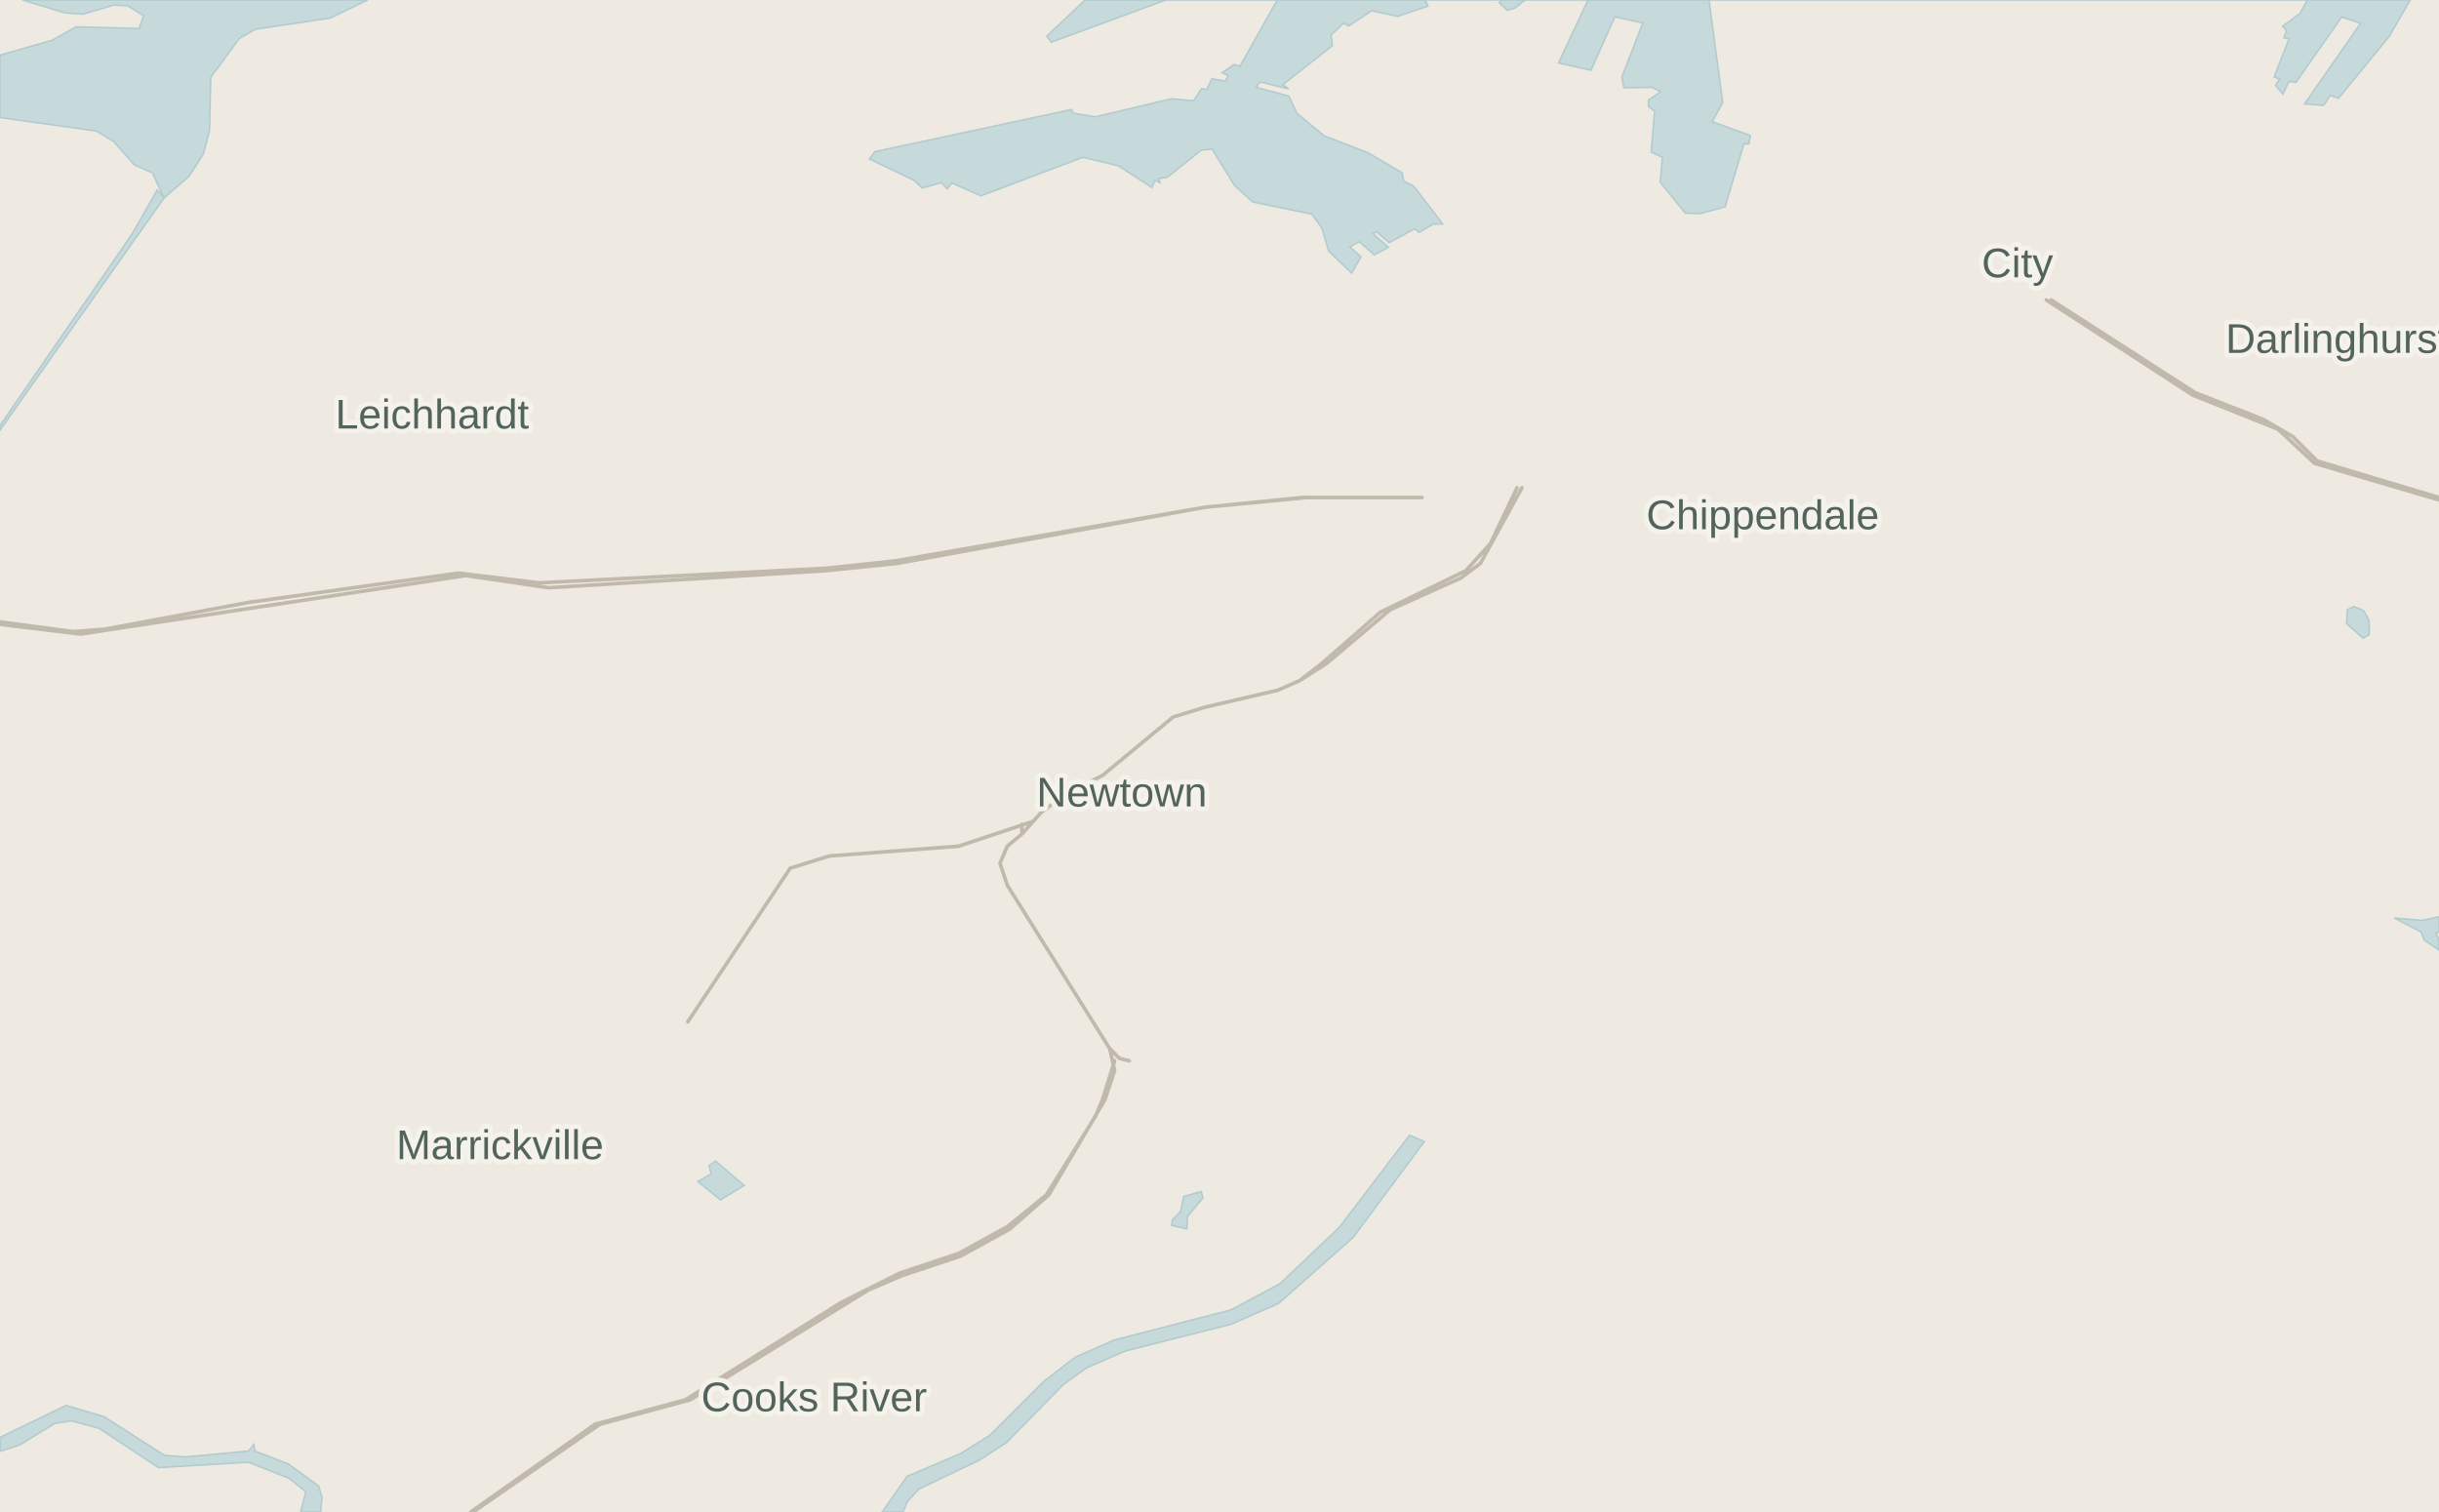
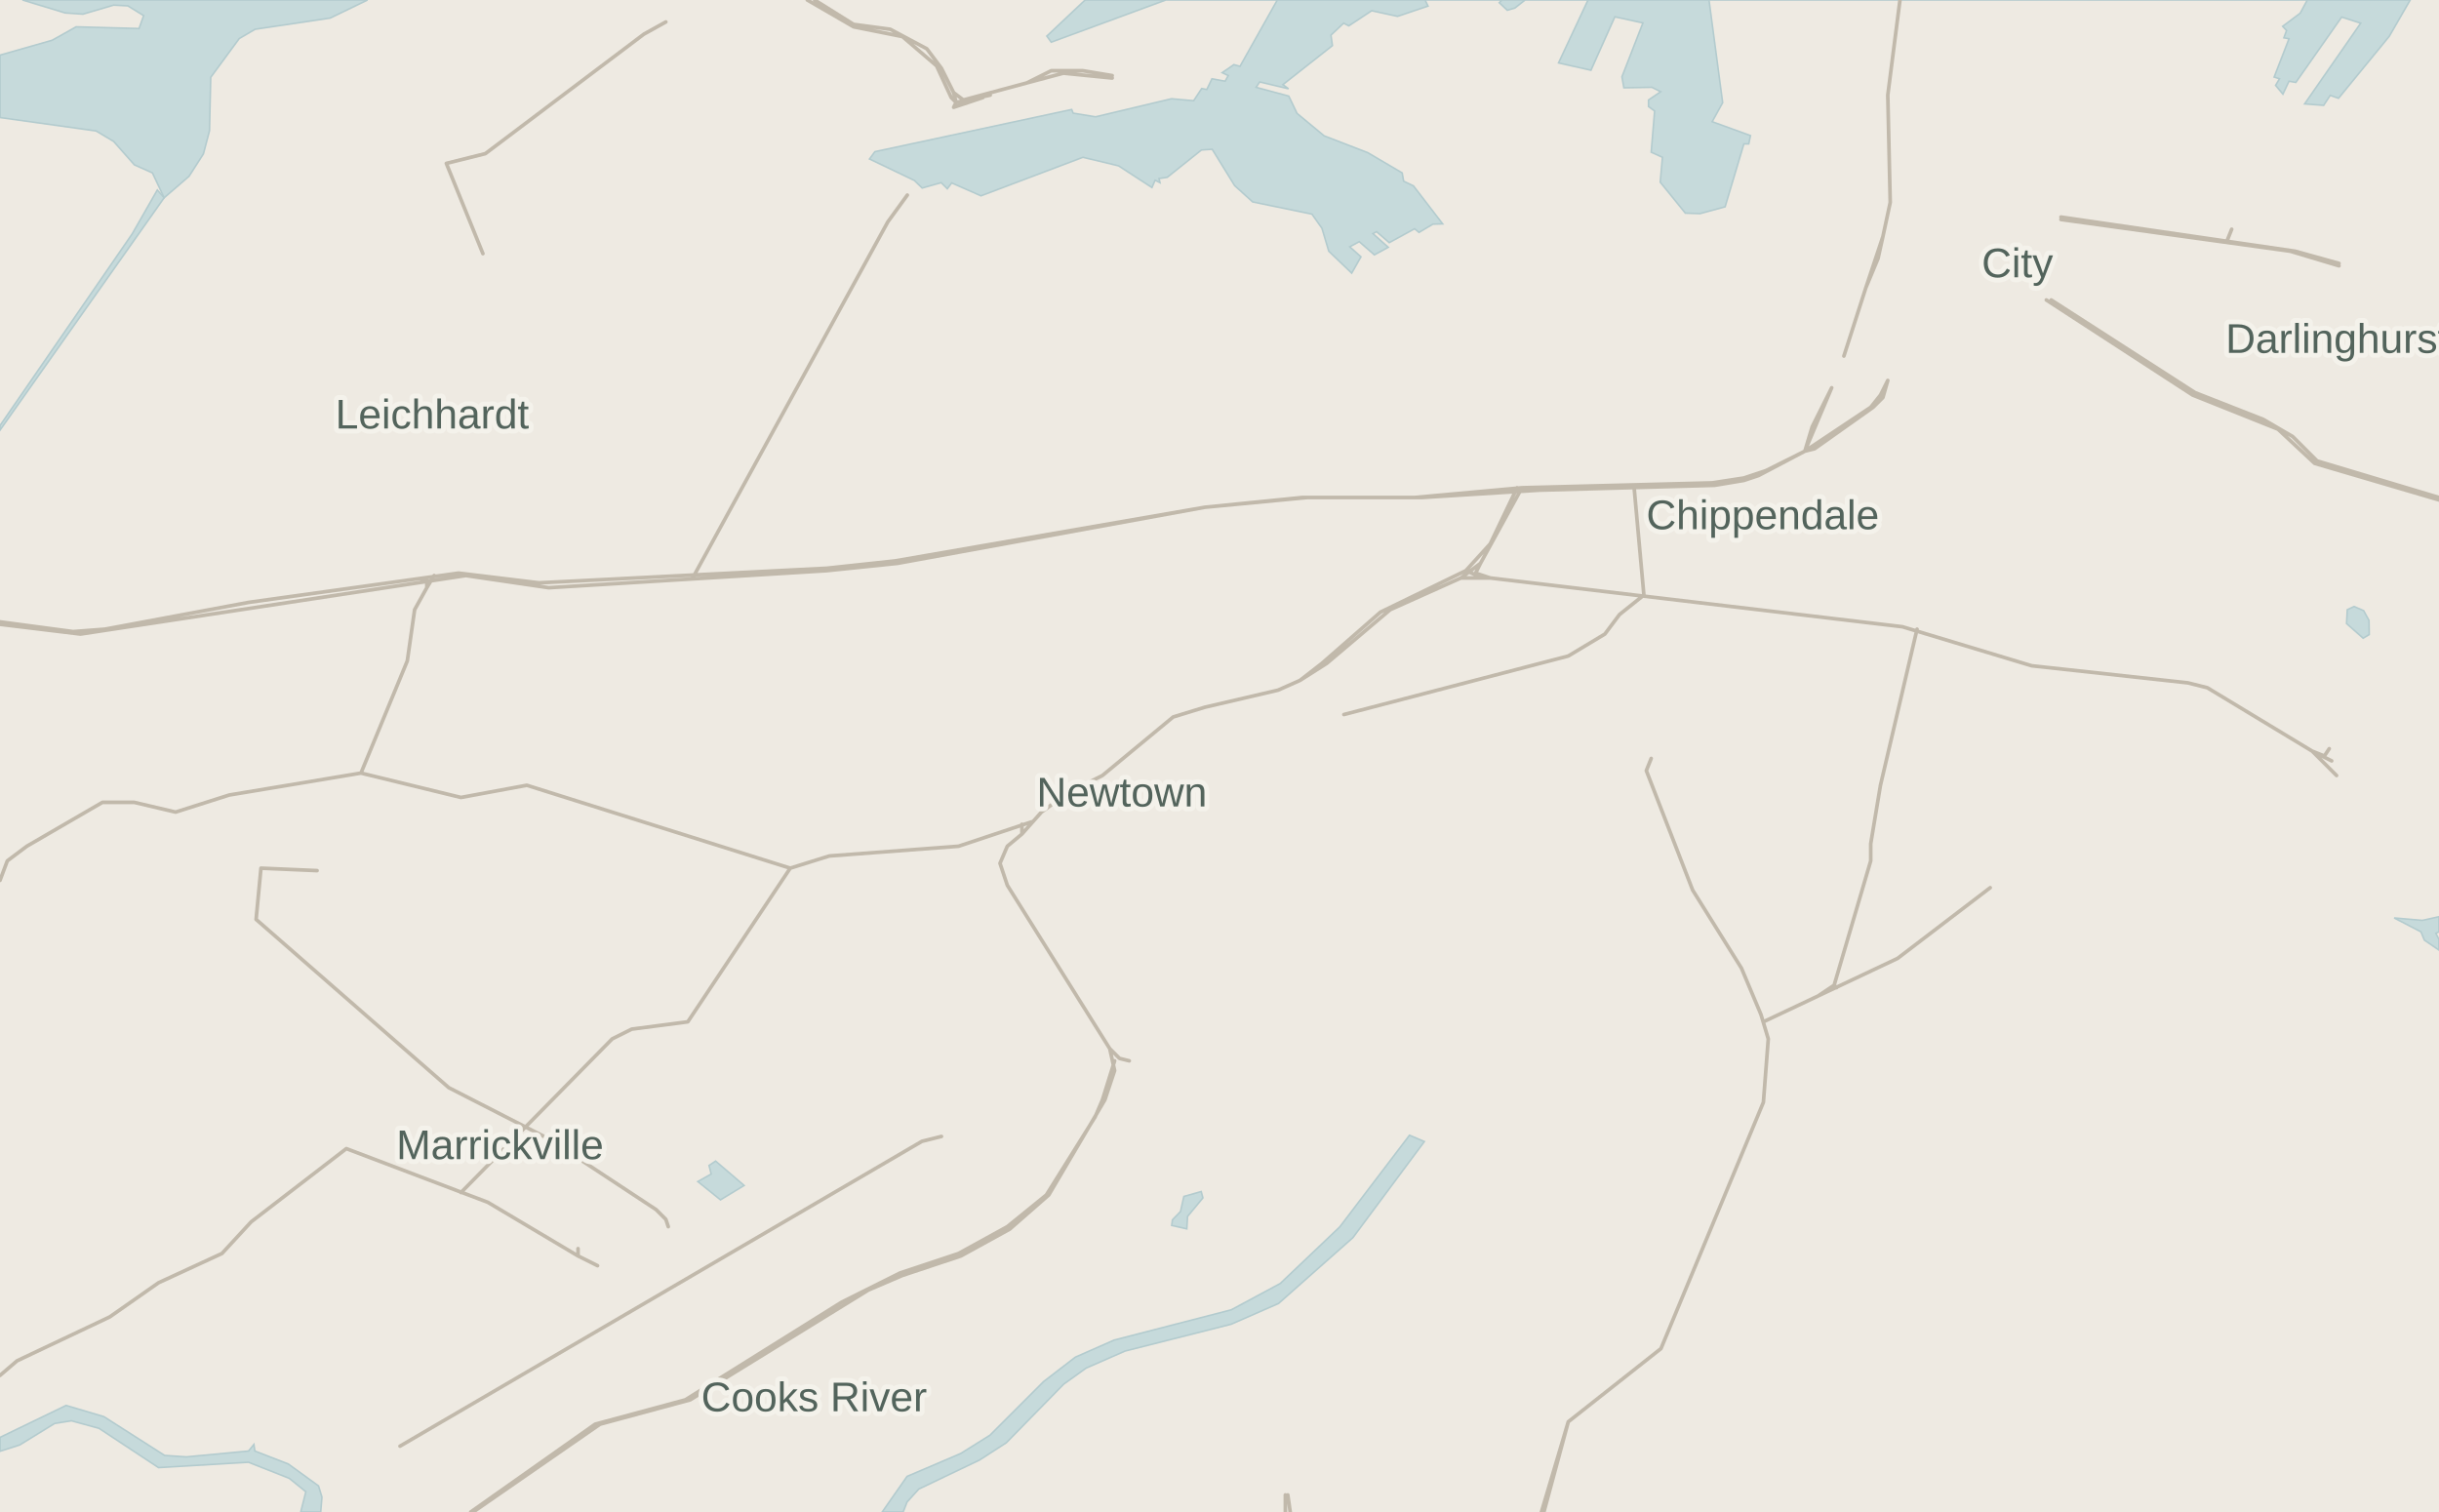
<svg xmlns="http://www.w3.org/2000/svg" viewBox="0 0 1000 620" role="img" aria-label="Sydney geographic basemap">
  <defs>
    <clipPath id="mapclip">
      <rect width="1000" height="620" />
    </clipPath>
  </defs>
  <rect width="1000" height="620" fill="#eeeae2" />
  <g clip-path="url(#mapclip)">
    <g fill="#c6dadb" stroke="#b3cbce" stroke-width="0.65" fill-rule="evenodd">
      <path d="M370.3,620.0L371.9,615.9L376.7,610.6L401.6,598.7L412.6,591.6L436.1,567.6L445.3,561.0L461.3,554.0L504.8,543.0L524.2,534.5L554.7,507.5L584.0,468.1L577.9,465.5L549.3,503.1L524.9,526.3L504.8,537.1L456.8,549.5L440.9,556.5L427.9,566.5L405.9,588.5L393.9,596.0L371.9,605.4L361.7,620.0Z" />
      <path d="M67.3,81.1L64.5,77.9L54.2,95.9L0.0,174.5L0.0,176.4L67.3,81.1Z" />
      <path d="M9.2,0.0L26.7,5.3L34.0,5.8L46.6,2.1L52.4,2.4L58.9,6.4L57.0,11.7L31.2,11.0L21.4,16.5L0.0,22.6L0.0,48.2L39.4,53.7L46.6,58.0L55.1,67.6L62.5,70.9L67.3,81.1L77.5,72.3L83.4,63.1L85.9,53.6L86.4,31.7L98.1,15.8L104.6,12.0L135.4,7.4L150.7,0.0Z" />
      <path d="M131.5,620.0L132.0,613.9L130.6,609.3L118.2,600.3L104.5,595.0L104.1,592.3L101.9,595.0L76.4,597.4L67.5,596.8L42.6,580.9L27.1,576.3L0.0,589.4L0.0,595.1L8.1,592.5L22.4,583.7L29.3,582.6L40.6,585.7L65.0,601.8L101.9,599.6L118.6,606.2L125.4,611.7L123.3,620.0Z" />
      <path d="M444.9,0.0L429.2,14.8L431.0,17.3L478.0,0.0L523.7,0.0L508.4,27.2L505.9,26.5L501.1,29.8L503.6,31.0L502.3,33.3L496.9,32.3L494.8,36.7L492.7,36.3L489.4,41.3L480.3,40.5L449.2,47.9L440.0,46.4L439.4,44.9L358.7,62.2L356.5,65.2L374.9,74.0L378.1,77.1L385.9,74.9L388.4,77.4L390.2,75.0L402.2,80.3L444.0,64.5L458.6,68.0L472.3,76.9L473.6,73.9L475.6,74.9L475.2,73.2L478.6,72.7L492.6,61.5L497.0,61.2L506.2,76.1L513.6,82.8L537.9,87.8L542.0,93.6L544.8,103.0L554.2,112.0L558.0,105.3L553.4,101.2L557.3,99.1L563.5,104.5L569.2,101.4L562.9,95.8L564.4,95.0L569.6,99.5L580.0,93.8L581.8,95.3L587.5,91.9L591.5,91.8L579.5,76.2L575.5,74.3L574.9,70.9L560.8,62.6L542.9,55.7L531.8,46.5L528.4,39.4L515.0,35.8L516.5,33.6L528.3,36.4L526.0,34.7L546.3,18.7L545.7,14.4L550.9,9.5L553.0,10.6L562.4,4.4L573.0,6.7L585.5,2.5L584.3,0.0L579.3,0.0L615.8,0.0L614.7,1.1L618.0,4.2L621.1,3.3L625.3,0.0L651.1,0.0L639.0,25.8L652.3,28.8L662.1,6.9L673.6,9.4L665.0,31.5L665.8,36.0L677.3,35.8L680.9,37.6L675.9,41.0L675.9,43.7L678.4,45.5L677.0,62.4L681.6,64.5L680.7,74.7L691.0,87.4L697.0,87.6L707.3,84.8L715.0,59.0L717.0,59.0L717.7,55.6L702.0,49.9L706.3,42.1L700.7,0.0L946.0,0.0L943.1,5.4L935.9,10.8L937.5,12.5L936.4,15.5L938.5,15.9L932.4,31.6L934.6,32.3L933.0,35.0L936.0,38.6L938.5,33.3L941.3,33.8L960.1,7.0L967.9,9.5L944.9,42.6L952.7,43.2L955.4,39.1L958.8,40.3L979.6,14.9L988.2,0.0Z" />
      <path d="M968.9,261.7L971.4,260.2L971.3,254.4L969.1,250.4L965.2,248.7L962.4,250.0L962.1,255.7L968.9,261.7Z" />
      <path d="M1000.0,385.2L998.7,382.7L1000.0,382.1L1000.0,375.9L993.2,377.4L981.6,376.4L992.6,382.1L994.0,385.5L1000.0,389.6Z" />
      <path d="M295.4,492.0L305.1,486.1L293.4,476.1L290.7,477.9L291.6,481.4L286.1,484.5L295.4,492.0Z" />
      <path d="M480.7,500.2L480.4,502.5L486.6,503.9L486.9,498.8L493.2,491.2L492.5,488.6L485.4,490.6L484.0,496.8L480.7,500.2Z" />
    </g>
  </g>
  <g id="main-roads" clip-path="url(#mapclip)" fill="none" stroke="#c1b9ab" stroke-width="1.5" stroke-linecap="round" stroke-linejoin="round">
-     <path d="M457,435L452,451M419,342L413,347L410,354L413,363L455,430M533,279L524,283L494,290L481,294L452,318L438,325L427,333L419,342L419,338M463,435L459,434L455,430L457,439L453,451M542,272L533,279L544,272M1000,205L949,190L934,176L899,162L839,123M1000,204L950,189L940,179L928,172L900,161L841,123M282,419L324,356L340,351L393,347L423,337M453,451L430,490L414,504L394,515L370,523L356,529L283,574L246,584L194,620M452,451L449,458L429,490L413,503L393,514L369,522L345,534L281,574L244,584L193,620M544,272L570,250L599,237L607,231L624,200M622,200L611,223L601,234L566,251L542,272M583,204L534,204L494,208L368,231L339,234L225,241L191,236L33,260L0,256M0,255L30,259L43,258L102,247L188,235L221,239L339,233L367,230L494,208L536,204L580,204" />
+     <path d="M273,9L264,14L199,63L183,67L198,104M105,377L107,356M189,489L251,426L259,422L282,419M392,42L390,40L384,27L370,15L350,11L331,0M391,38L386,28L380,20L365,12L350,10L334,0M392,42L391,44L403,40M406,39L392,42L391,38L395,41L421,34M456,31L444,29L431,29L421,34L436,30L456,32M105,377L184,446L225,467L269,496L273,500L274,503M772,97L775,83L774,39L779,0M715,197L721,195L740,185M715,196L724,193L740,185M743,175L740,185L751,159L743,175M765,118L756,146M765,118L772,97L770,106L765,118M677,311L675,316L694,365L714,397L722,416L725,426L723,452L681,553L643,583M633,620L643,583L632,620M774,156L772,163L768,167L744,184L740,185L767,167L771,162L774,156M544,272L570,250L599,237L607,231L624,200M622,200L611,223L601,234L566,251L542,272M583,204L534,204L494,208L368,231L339,234L225,241L191,236L33,260L0,256M0,255L30,259L43,258L102,247L188,235L221,239L339,233L367,230L494,208L536,204L580,204M457,435L452,451M419,342L413,347L410,354L413,363L455,430M533,279L524,283L494,290L481,294L452,318L438,325L427,333L419,342L419,338M463,435L459,434L455,430L457,439L453,451M542,272L533,279L544,272M372,80L364,91L284,237M0,564L7,558L45,540L65,526L91,514L103,501L142,471M670,200L674,244L664,252L658,260L643,269L551,293M948,308L905,282L897,280L833,273L780,257L611,237M608,237L601,234M599,237L611,237L605,235L607,231M950,309L956,312M955,307L953,310L948,308L958,318M386,466L378,468L164,593M786,258L771,322L767,346L767,353L752,404M746,408L752,404L753,405M816,364L778,393L723,419M915,94L913,99M527,620L527,613M529,620L528,613M580,204L624,200L702,198L715,196M715,197L703,199L631,201L583,204M453,451L430,490L414,504L394,515L370,523L356,529L283,574L246,584L194,620M452,451L449,458L429,490L413,503L393,514L369,522L345,534L281,574L244,584L193,620M175,241L170,250L167,271L148,317M178,236L175,241L175,238L173,238M959,108L941,103L845,89M959,109L939,103L845,90M282,419L324,356L340,351L393,347L423,337M1000,205L949,190L934,176L899,162L839,123M1000,204L950,189L940,179L928,172L900,161L841,123M237,515L200,493L142,471M245,519L237,515L237,512M148,317L94,326L72,333L55,329L42,329L11,347L3,353L0,361M107,356L130,357M324,356L216,322L189,327L148,317" />
  </g>
  <g font-family="Arial, Helvetica, sans-serif" font-size="17" fill="#53645c" stroke="#f4f2eb" stroke-width="4" paint-order="stroke" stroke-linejoin="round">
    <text x="137.5" y="175.7">Leichhardt</text>
    <text x="425.0" y="330.7">Newtown</text>
    <text x="162.5" y="475.3">Marrickville</text>
    <text x="812.5" y="113.7">City</text>
    <text x="675.0" y="217.0">Chippendale</text>
    <text x="912.5" y="144.7">Darlinghurst</text>
    <text x="287.5" y="578.7">Cooks River</text>
  </g>
</svg>
